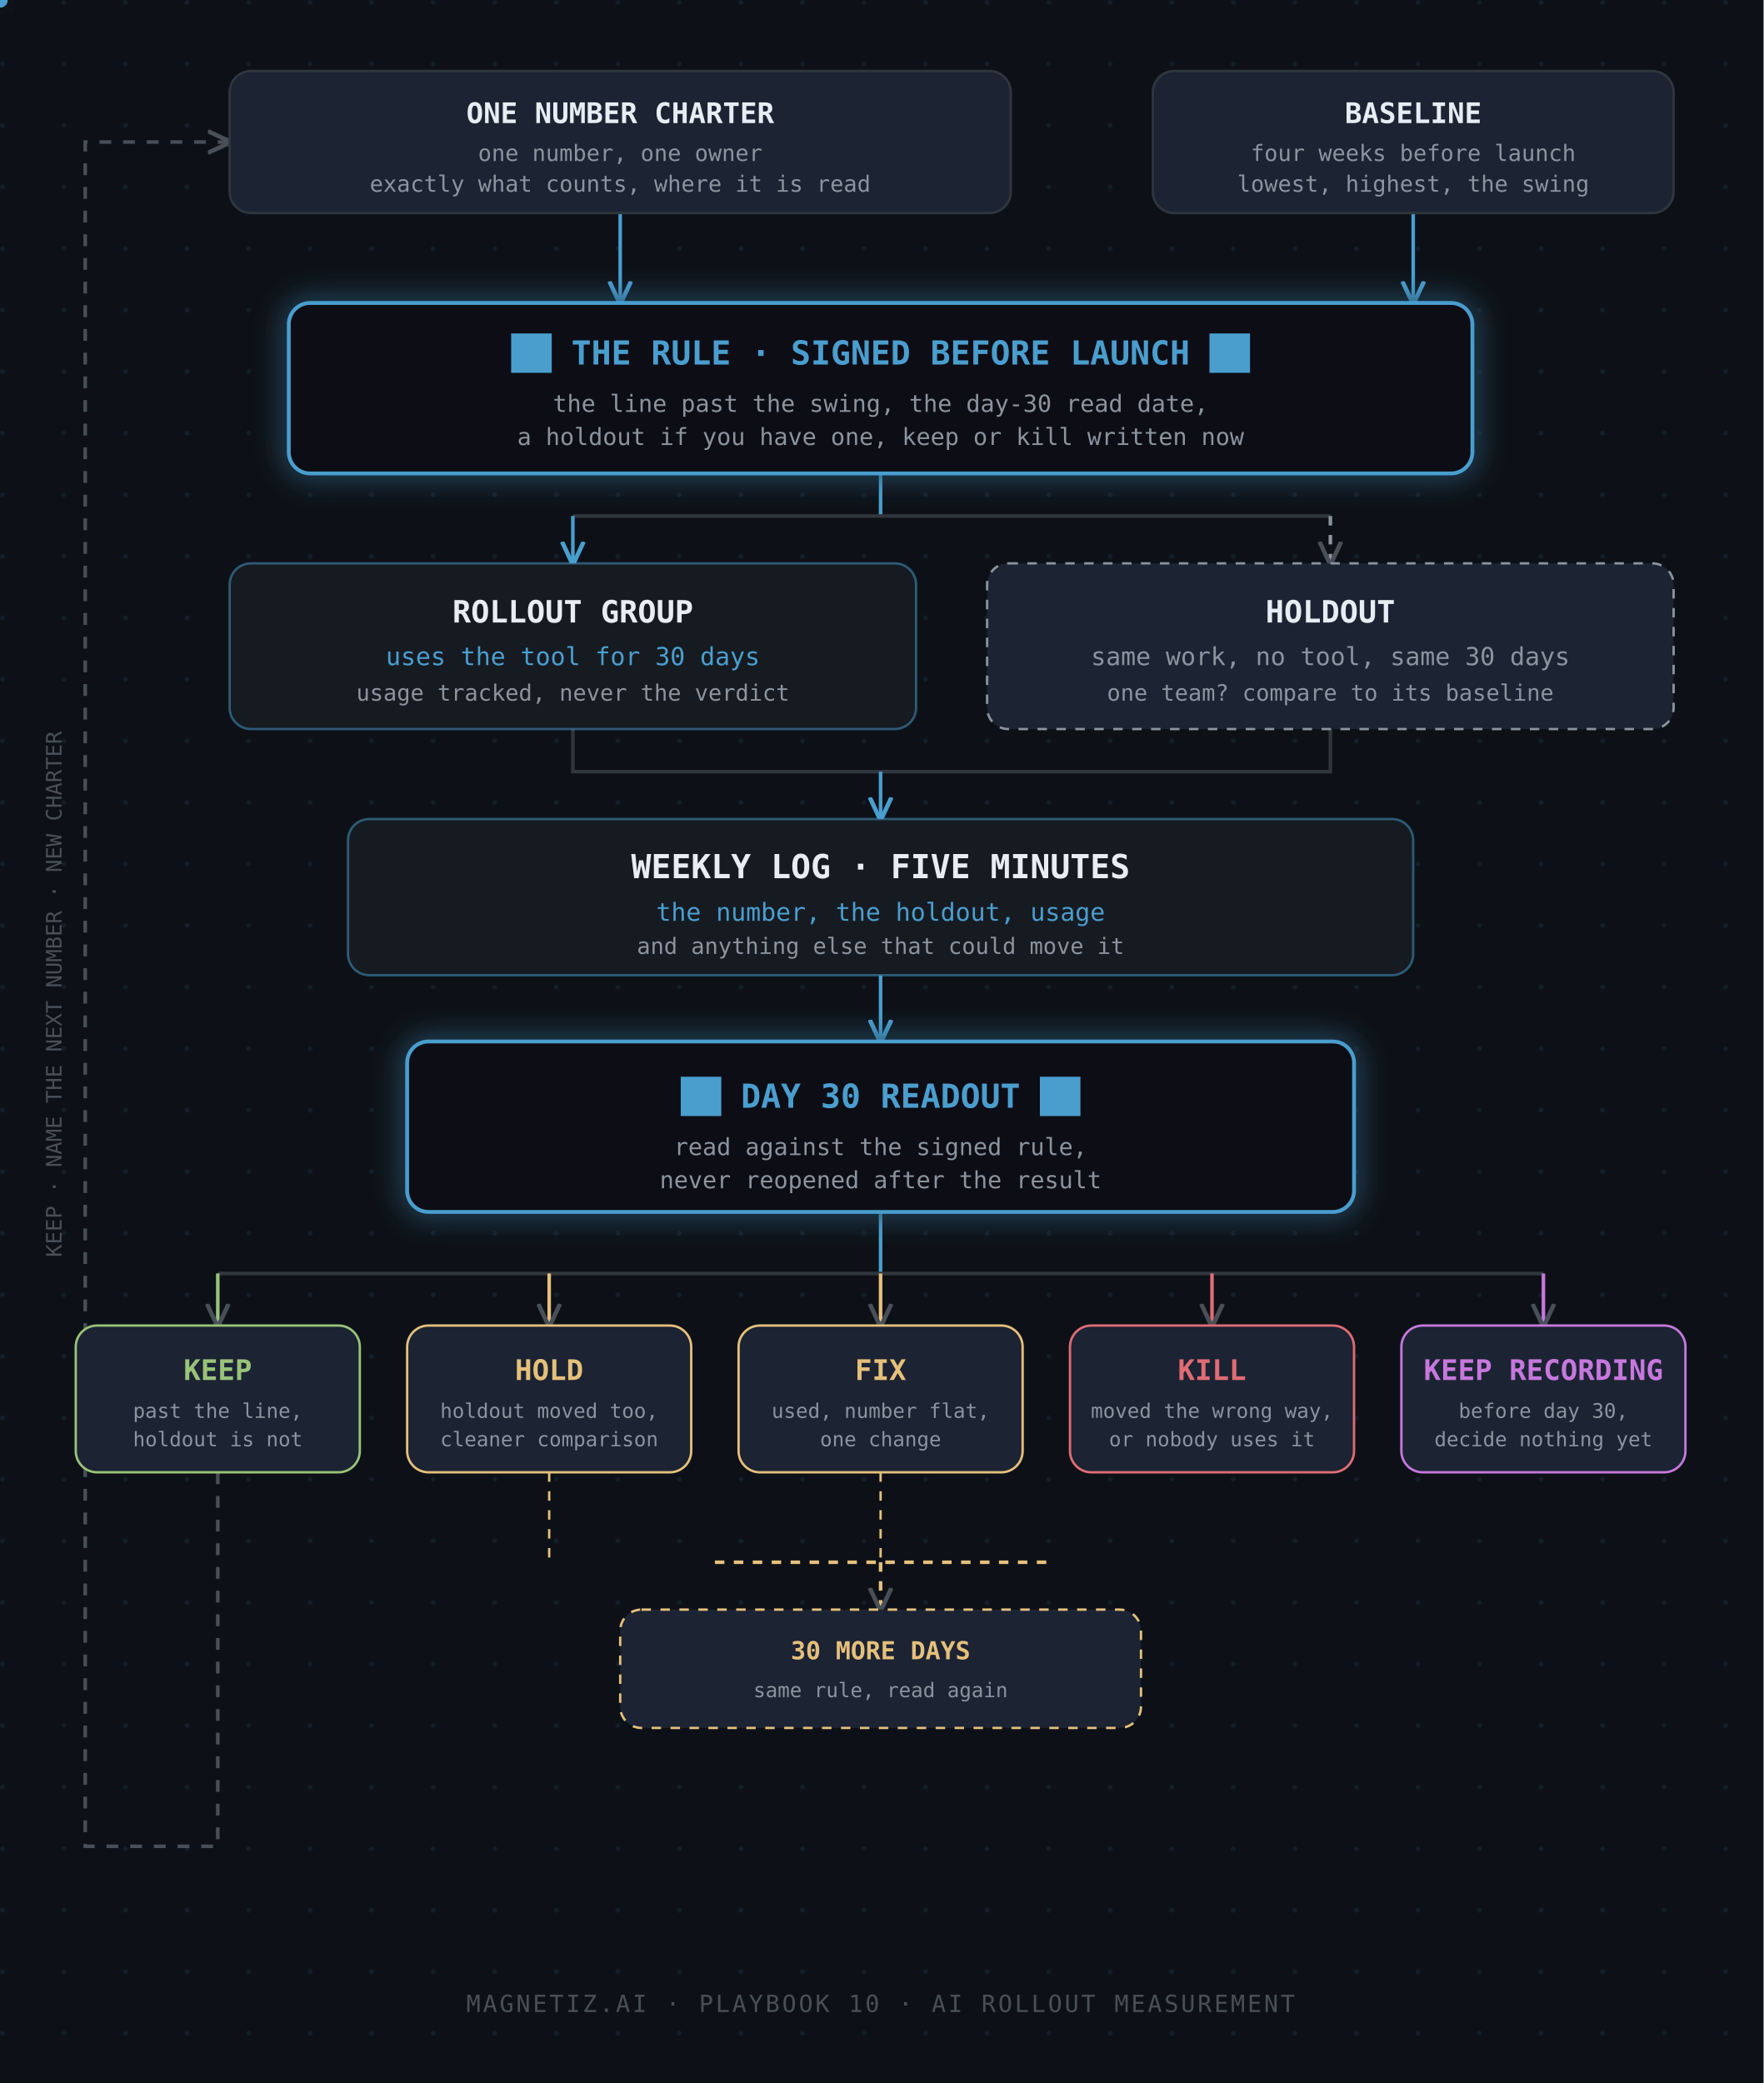
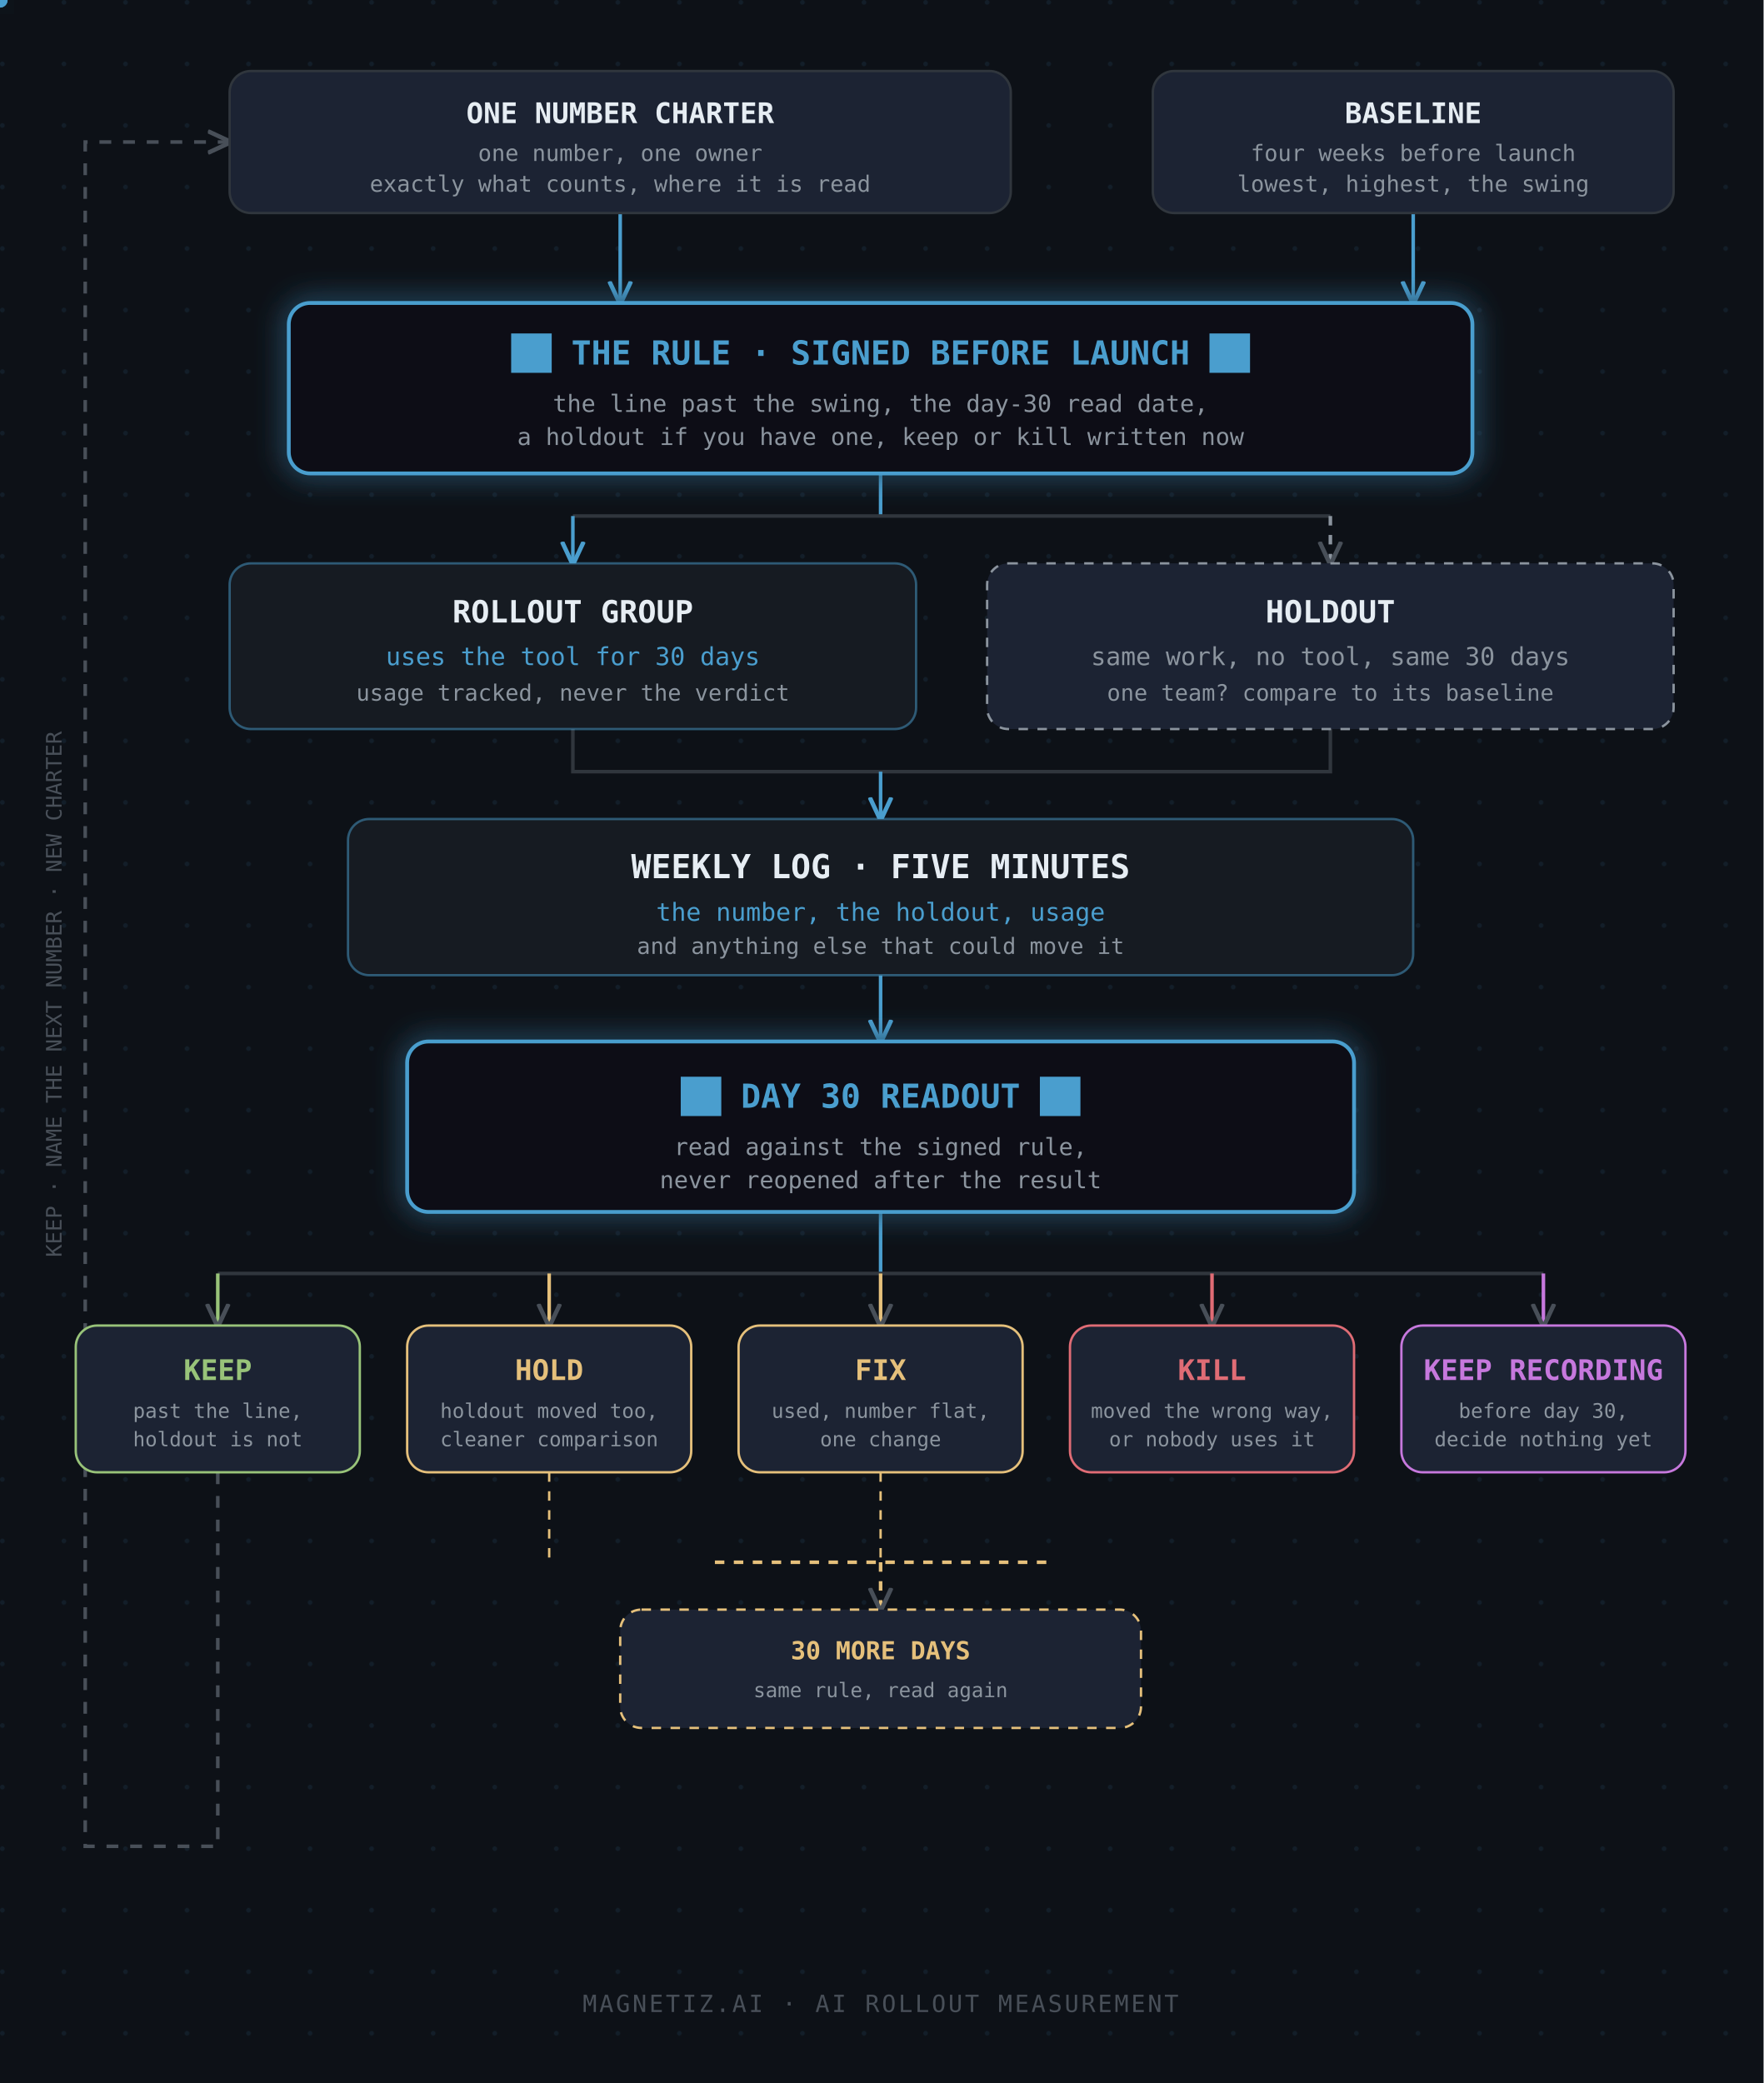
<svg xmlns="http://www.w3.org/2000/svg" viewBox="0 0 745 880" font-family="ui-monospace, SFMono-Regular, Menlo, 'JetBrains Mono', monospace" role="img" aria-label="The AI Rollout Measurement Playbook workflow diagram">
  <defs>
    <marker id="p-arr" viewBox="0 0 8 8" refX="7" refY="4" markerWidth="7" markerHeight="7" orient="auto-start-reverse">
      <path d="M0,0.5 L7.5,4 L0,7.5" fill="none" stroke="#4A9ECE" stroke-width="1.4" />
    </marker>
    <marker id="p-arrdim" viewBox="0 0 8 8" refX="7" refY="4" markerWidth="7" markerHeight="7" orient="auto-start-reverse">
      <path d="M0,0.5 L7.5,4 L0,7.5" fill="none" stroke="#484F58" stroke-width="1.4" />
    </marker>
    <filter id="p-glow" x="-40%" y="-40%" width="180%" height="180%">
      <feGaussianBlur stdDeviation="6" result="b" />
      <feMerge>
        <feMergeNode in="b" />
        <feMergeNode in="SourceGraphic" />
      </feMerge>
    </filter>
    <pattern id="p-dots" width="26" height="26" patternUnits="userSpaceOnUse">
      <circle cx="1" cy="1" r="1" fill="rgba(74,158,206,0.10)" />
    </pattern>
  </defs>
  <rect width="745" height="880" fill="#0d1117" />
  <rect width="745" height="880" fill="url(#p-dots)" />
  <g class="dx" stroke="#30363d" stroke-width="1.5" fill="none">
    <path d="M262,90 V128" marker-end="url(#p-arr)" stroke="#4A9ECE" />
    <path d="M597,90 V128" marker-end="url(#p-arr)" stroke="#4A9ECE" />
    <path d="M372,200 V218" stroke="#4A9ECE" />
    <path d="M242,218 H562" />
    <path d="M242,218 V238" marker-end="url(#p-arr)" stroke="#4A9ECE" />
    <path d="M562,218 V238" marker-end="url(#p-arrdim)" stroke="#8B949E" stroke-dasharray="4 4" />
    <path d="M242,308 V326 H562 V308" />
    <path d="M372,326 V346" marker-end="url(#p-arr)" stroke="#4A9ECE" />
    <path d="M372,412 V440" marker-end="url(#p-arr)" stroke="#4A9ECE" />
    <path d="M372,512 V538" stroke="#4A9ECE" />
    <path d="M92,538 H652" />
    <path d="M92,538 V560" marker-end="url(#p-arrdim)" stroke="#98C379" />
    <path d="M232,538 V560" marker-end="url(#p-arrdim)" stroke="#E5C07B" />
    <path d="M372,538 V560" marker-end="url(#p-arrdim)" stroke="#E5C07B" />
    <path d="M512,538 V560" marker-end="url(#p-arrdim)" stroke="#E06C75" />
    <path d="M652,538 V560" marker-end="url(#p-arrdim)" stroke="#C678DD" />
    <path d="M302,660 H442" stroke="#E5C07B" stroke-dasharray="4 4" />
    <path d="M372,660 V680" marker-end="url(#p-arrdim)" stroke="#E5C07B" stroke-dasharray="4 4" />
    <path id="n-loopback" d="M92,622 V780 H36 V60 H97" stroke="#484F58" stroke-dasharray="5 5" marker-end="url(#p-arrdim)" />
  </g>
  <circle class="dx" r="3.2" fill="#4A9ECE" filter="url(#p-glow)">
    <animateMotion dur="8s" repeatCount="indefinite" path="M262,90 V218 H242 V326 H372 V538 H92 V560" />
  </circle>
  <circle class="dx" r="3.2" fill="#4A9ECE" filter="url(#p-glow)">
    <animateMotion dur="4s" repeatCount="indefinite" path="M597,90 V128" />
  </circle>
  <g id="n-charter" class="dx">
    <rect x="97" y="30" width="330" height="60" rx="9" fill="#1c2333" stroke="#30363d" />
    <text class="dx" x="262" y="52" text-anchor="middle" fill="#E6EDF3" font-size="12" font-weight="600">ONE NUMBER CHARTER</text>
    <text class="dx" x="262" y="68" text-anchor="middle" fill="#8B949E" font-size="9.5">one number, one owner</text>
    <text class="dx" x="262" y="81" text-anchor="middle" fill="#8B949E" font-size="9.5">exactly what counts, where it is read</text>
  </g>
  <g id="n-baseline" class="dx">
    <rect x="487" y="30" width="220" height="60" rx="9" fill="#1c2333" stroke="#30363d" />
    <text class="dx" x="597" y="52" text-anchor="middle" fill="#E6EDF3" font-size="12" font-weight="600">BASELINE</text>
    <text class="dx" x="597" y="68" text-anchor="middle" fill="#8B949E" font-size="9.5">four weeks before launch</text>
    <text class="dx" x="597" y="81" text-anchor="middle" fill="#8B949E" font-size="9.5">lowest, highest, the swing</text>
  </g>
  <g id="n-rule" class="dx">
    <g filter="url(#p-glow)">
      <rect x="122" y="128" width="500" height="72" rx="9" fill="#0d1117" stroke="#4A9ECE" stroke-width="1.6" />
    </g>
    <text class="dx" x="372" y="154" text-anchor="middle" fill="#4A9ECE" font-size="14" font-weight="800">██ THE RULE · SIGNED BEFORE LAUNCH ██</text>
    <text class="dx" x="372" y="174" text-anchor="middle" fill="#8B949E" font-size="10">the line past the swing, the day-30 read date,</text>
    <text class="dx" x="372" y="188" text-anchor="middle" fill="#8B949E" font-size="10">a holdout if you have one, keep or kill written now</text>
  </g>
  <g id="n-rollout" class="dx">
    <rect x="97" y="238" width="290" height="70" rx="9" fill="#161b22" stroke="#4A9ECE" stroke-opacity="0.5" />
    <text class="dx" x="242" y="263" text-anchor="middle" fill="#E6EDF3" font-size="13" font-weight="700">ROLLOUT GROUP</text>
    <text class="dx" x="242" y="281" text-anchor="middle" fill="#4A9ECE" font-size="10.5">uses the tool for 30 days</text>
    <text class="dx" x="242" y="296" text-anchor="middle" fill="#8B949E" font-size="9.5">usage tracked, never the verdict</text>
  </g>
  <g id="n-holdout" class="dx">
    <rect x="417" y="238" width="290" height="70" rx="9" fill="#1c2333" stroke="#8B949E" stroke-dasharray="4 4" />
    <text class="dx" x="562" y="263" text-anchor="middle" fill="#E6EDF3" font-size="13" font-weight="600">HOLDOUT</text>
    <text class="dx" x="562" y="281" text-anchor="middle" fill="#8B949E" font-size="10.5">same work, no tool, same 30 days</text>
    <text class="dx" x="562" y="296" text-anchor="middle" fill="#8B949E" font-size="9.5">one team? compare to its baseline</text>
  </g>
  <g id="n-log" class="dx">
    <rect x="147" y="346" width="450" height="66" rx="9" fill="#161b22" stroke="#4A9ECE" stroke-opacity="0.5" />
    <text class="dx" x="372" y="371" text-anchor="middle" fill="#E6EDF3" font-size="14" font-weight="700">WEEKLY LOG · FIVE MINUTES</text>
    <text class="dx" x="372" y="389" text-anchor="middle" fill="#4A9ECE" font-size="10.5">the number, the holdout, usage</text>
    <text class="dx" x="372" y="403" text-anchor="middle" fill="#8B949E" font-size="9.5">and anything else that could move it</text>
  </g>
  <g id="n-read" class="dx">
    <g filter="url(#p-glow)">
      <rect x="172" y="440" width="400" height="72" rx="9" fill="#0d1117" stroke="#4A9ECE" stroke-width="1.6" />
    </g>
    <text class="dx" x="372" y="468" text-anchor="middle" fill="#4A9ECE" font-size="14" font-weight="800">██ DAY 30 READOUT ██</text>
    <text class="dx" x="372" y="488" text-anchor="middle" fill="#8B949E" font-size="10">read against the signed rule,</text>
    <text class="dx" x="372" y="502" text-anchor="middle" fill="#8B949E" font-size="10">never reopened after the result</text>
  </g>
  <g id="n-keep" class="dx">
    <rect x="32" y="560" width="120" height="62" rx="9" fill="#1c2333" stroke="#98C379" />
    <text class="dx" x="92" y="583" text-anchor="middle" fill="#98C379" font-size="12" font-weight="700">KEEP</text>
    <text class="dx" x="92" y="599" text-anchor="middle" fill="#8B949E" font-size="8.5">past the line,</text>
    <text class="dx" x="92" y="611" text-anchor="middle" fill="#8B949E" font-size="8.5">holdout is not</text>
  </g>
  <g id="n-hold" class="dx">
    <rect x="172" y="560" width="120" height="62" rx="9" fill="#1c2333" stroke="#E5C07B" />
    <text class="dx" x="232" y="583" text-anchor="middle" fill="#E5C07B" font-size="12" font-weight="700">HOLD</text>
    <text class="dx" x="232" y="599" text-anchor="middle" fill="#8B949E" font-size="8.5">holdout moved too,</text>
    <text class="dx" x="232" y="611" text-anchor="middle" fill="#8B949E" font-size="8.5">cleaner comparison</text>
  </g>
  <g id="n-fix" class="dx">
    <rect x="312" y="560" width="120" height="62" rx="9" fill="#1c2333" stroke="#E5C07B" />
    <text class="dx" x="372" y="583" text-anchor="middle" fill="#E5C07B" font-size="12" font-weight="700">FIX</text>
    <text class="dx" x="372" y="599" text-anchor="middle" fill="#8B949E" font-size="8.5">used, number flat,</text>
    <text class="dx" x="372" y="611" text-anchor="middle" fill="#8B949E" font-size="8.5">one change</text>
  </g>
  <g id="n-kill" class="dx">
    <rect x="452" y="560" width="120" height="62" rx="9" fill="#1c2333" stroke="#E06C75" />
    <text class="dx" x="512" y="583" text-anchor="middle" fill="#E06C75" font-size="12" font-weight="700">KILL</text>
    <text class="dx" x="512" y="599" text-anchor="middle" fill="#8B949E" font-size="8.5">moved the wrong way,</text>
    <text class="dx" x="512" y="611" text-anchor="middle" fill="#8B949E" font-size="8.5">or nobody uses it</text>
  </g>
  <g id="n-record" class="dx">
    <rect x="592" y="560" width="120" height="62" rx="9" fill="#1c2333" stroke="#C678DD" />
    <text class="dx" x="652" y="583" text-anchor="middle" fill="#C678DD" font-size="12" font-weight="700">KEEP RECORDING</text>
    <text class="dx" x="652" y="599" text-anchor="middle" fill="#8B949E" font-size="8.5">before day 30,</text>
    <text class="dx" x="652" y="611" text-anchor="middle" fill="#8B949E" font-size="8.5">decide nothing yet</text>
  </g>
  <g class="dx">
    <path d="M232,622 V660" stroke="#E5C07B" stroke-dasharray="4 4" fill="none" />
    <path d="M372,622 V660" stroke="#E5C07B" stroke-dasharray="4 4" fill="none" />
  </g>
  <g id="n-again" class="dx">
    <rect x="262" y="680" width="220" height="50" rx="9" fill="#1c2333" stroke="#E5C07B" stroke-dasharray="4 4" />
    <text class="dx" x="372" y="701" text-anchor="middle" fill="#E5C07B" font-size="10.5" font-weight="700">30 MORE DAYS</text>
    <text class="dx" x="372" y="717" text-anchor="middle" fill="#8B949E" font-size="8.5">same rule, read again</text>
  </g>
  <text class="dx" x="26" y="420" text-anchor="middle" fill="#484F58" font-size="9" transform="rotate(-90 26 420)">KEEP · NAME THE NEXT NUMBER · NEW CHARTER</text>
-   <text class="dx" x="372" y="850" text-anchor="middle" fill="#484F58" font-size="10" letter-spacing="1">MAGNETIZ.AI · PLAYBOOK 10 · AI ROLLOUT MEASUREMENT</text>
+   <text class="dx" x="372" y="850" text-anchor="middle" fill="#484F58" font-size="10" letter-spacing="1">MAGNETIZ.AI · AI ROLLOUT MEASUREMENT</text>
</svg>
